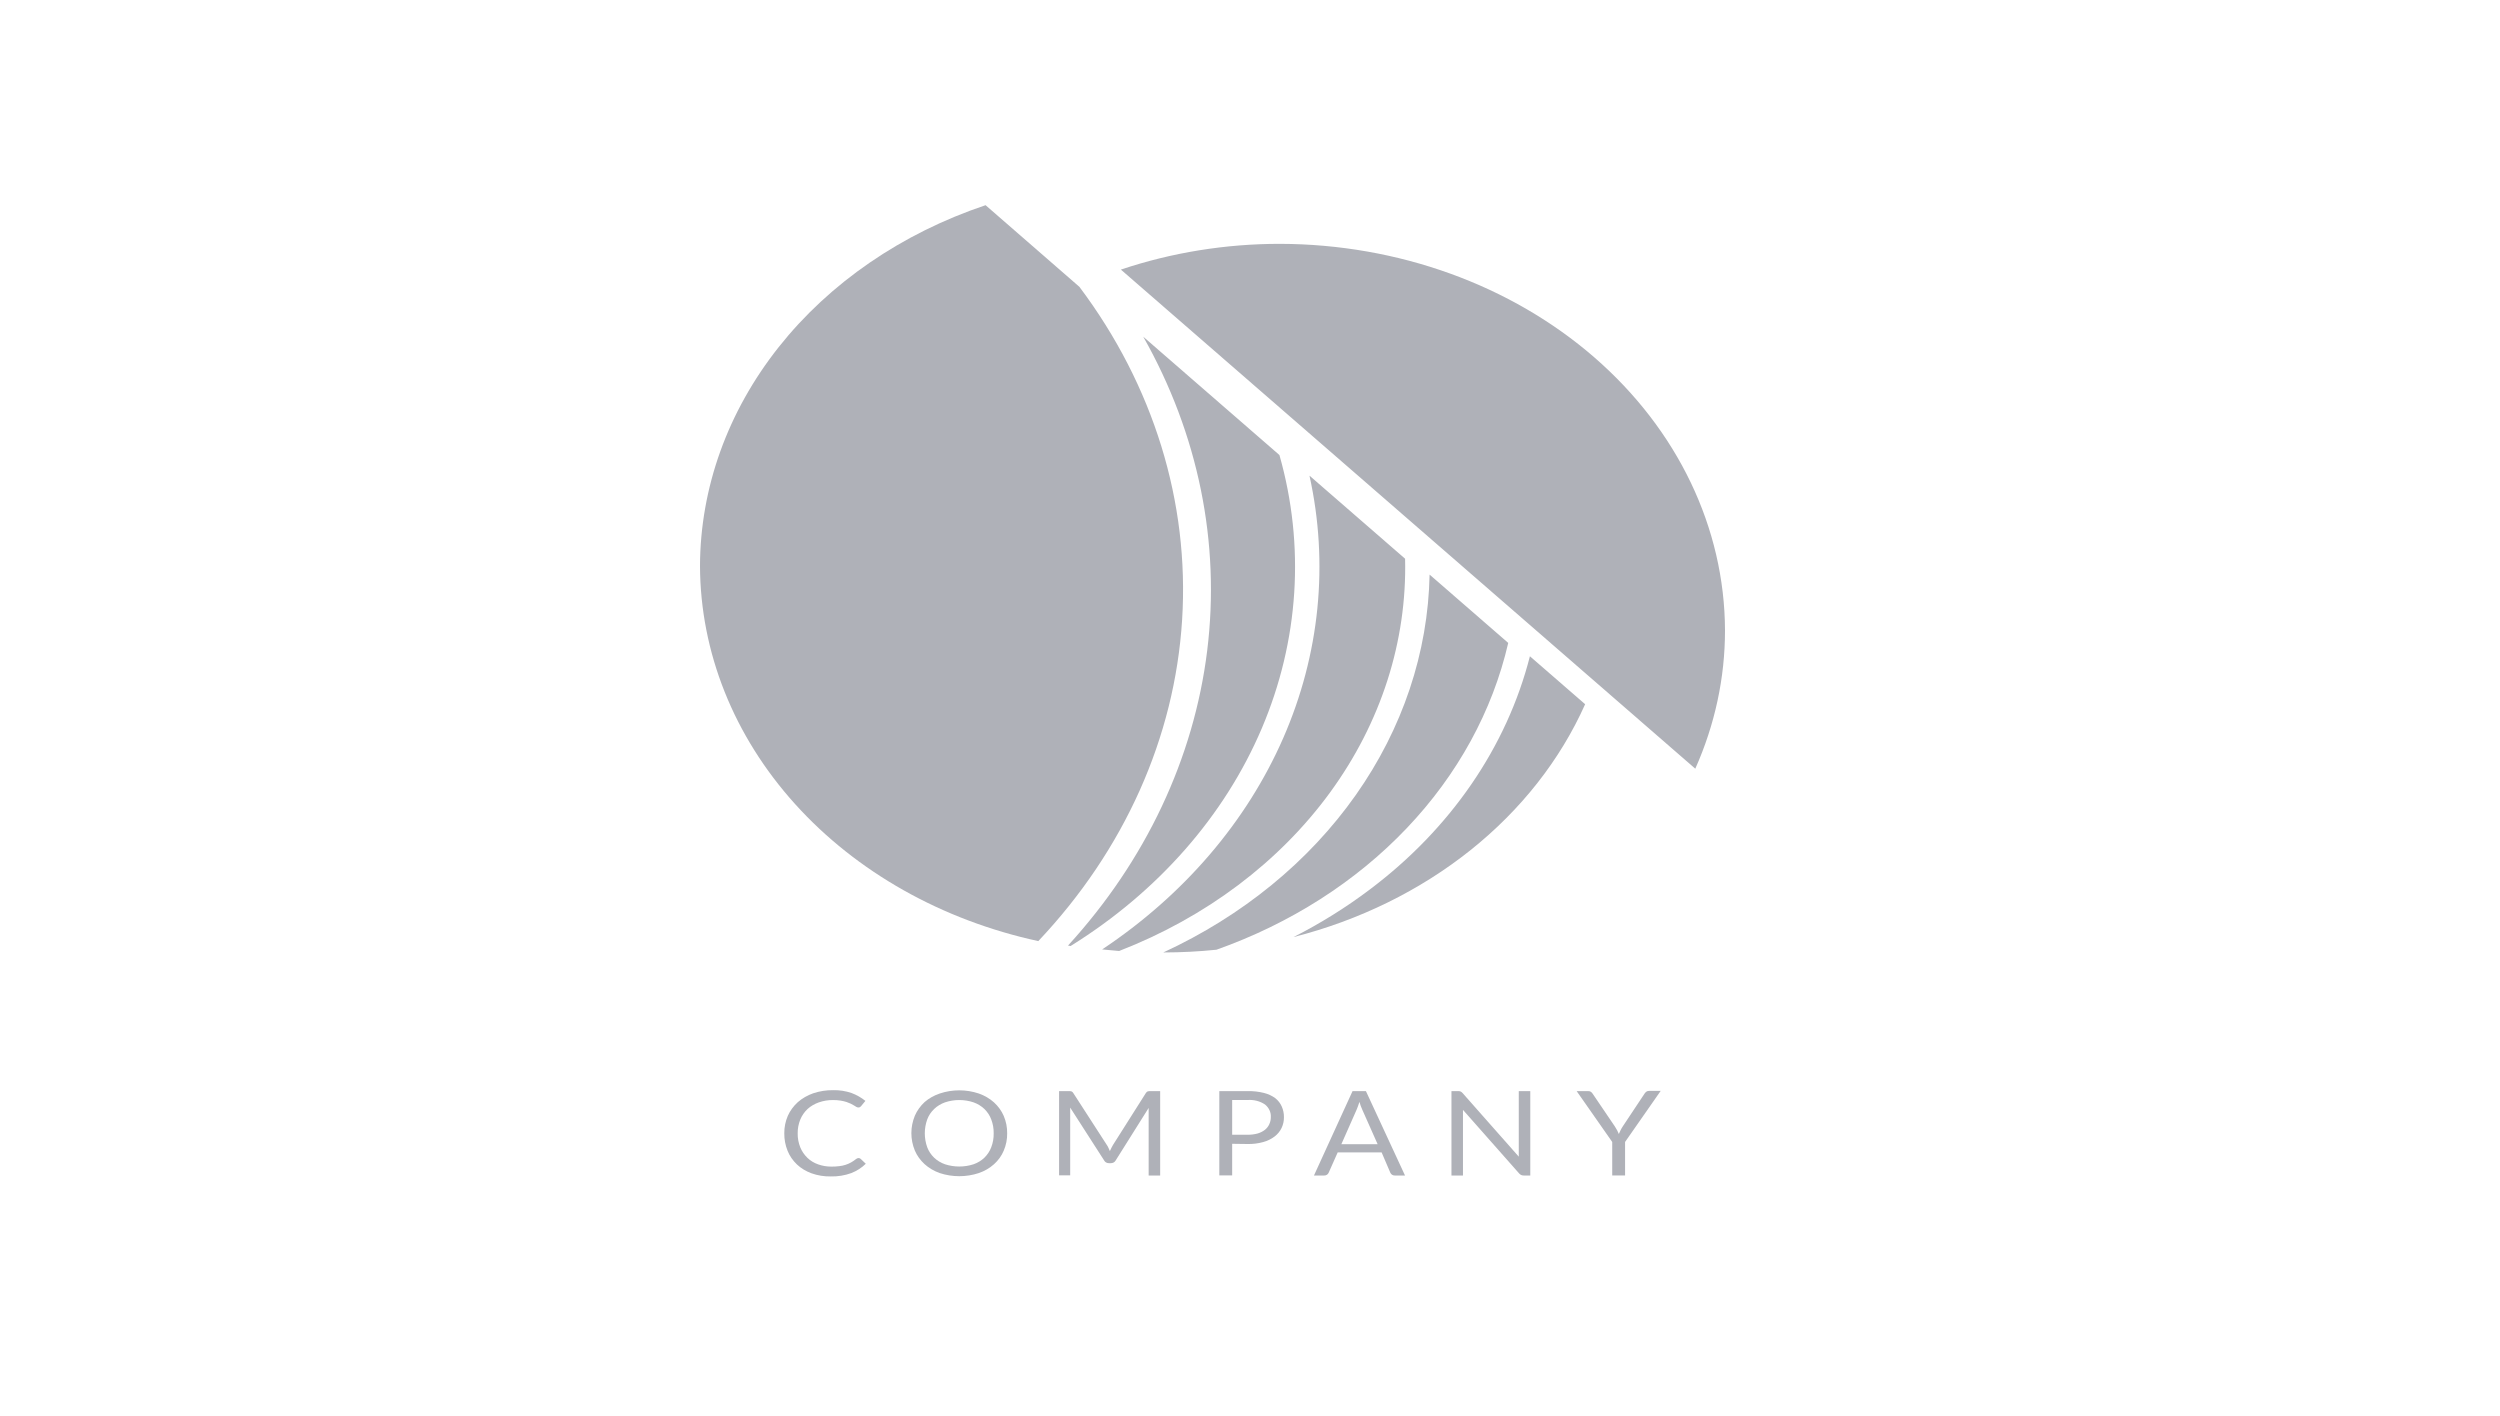
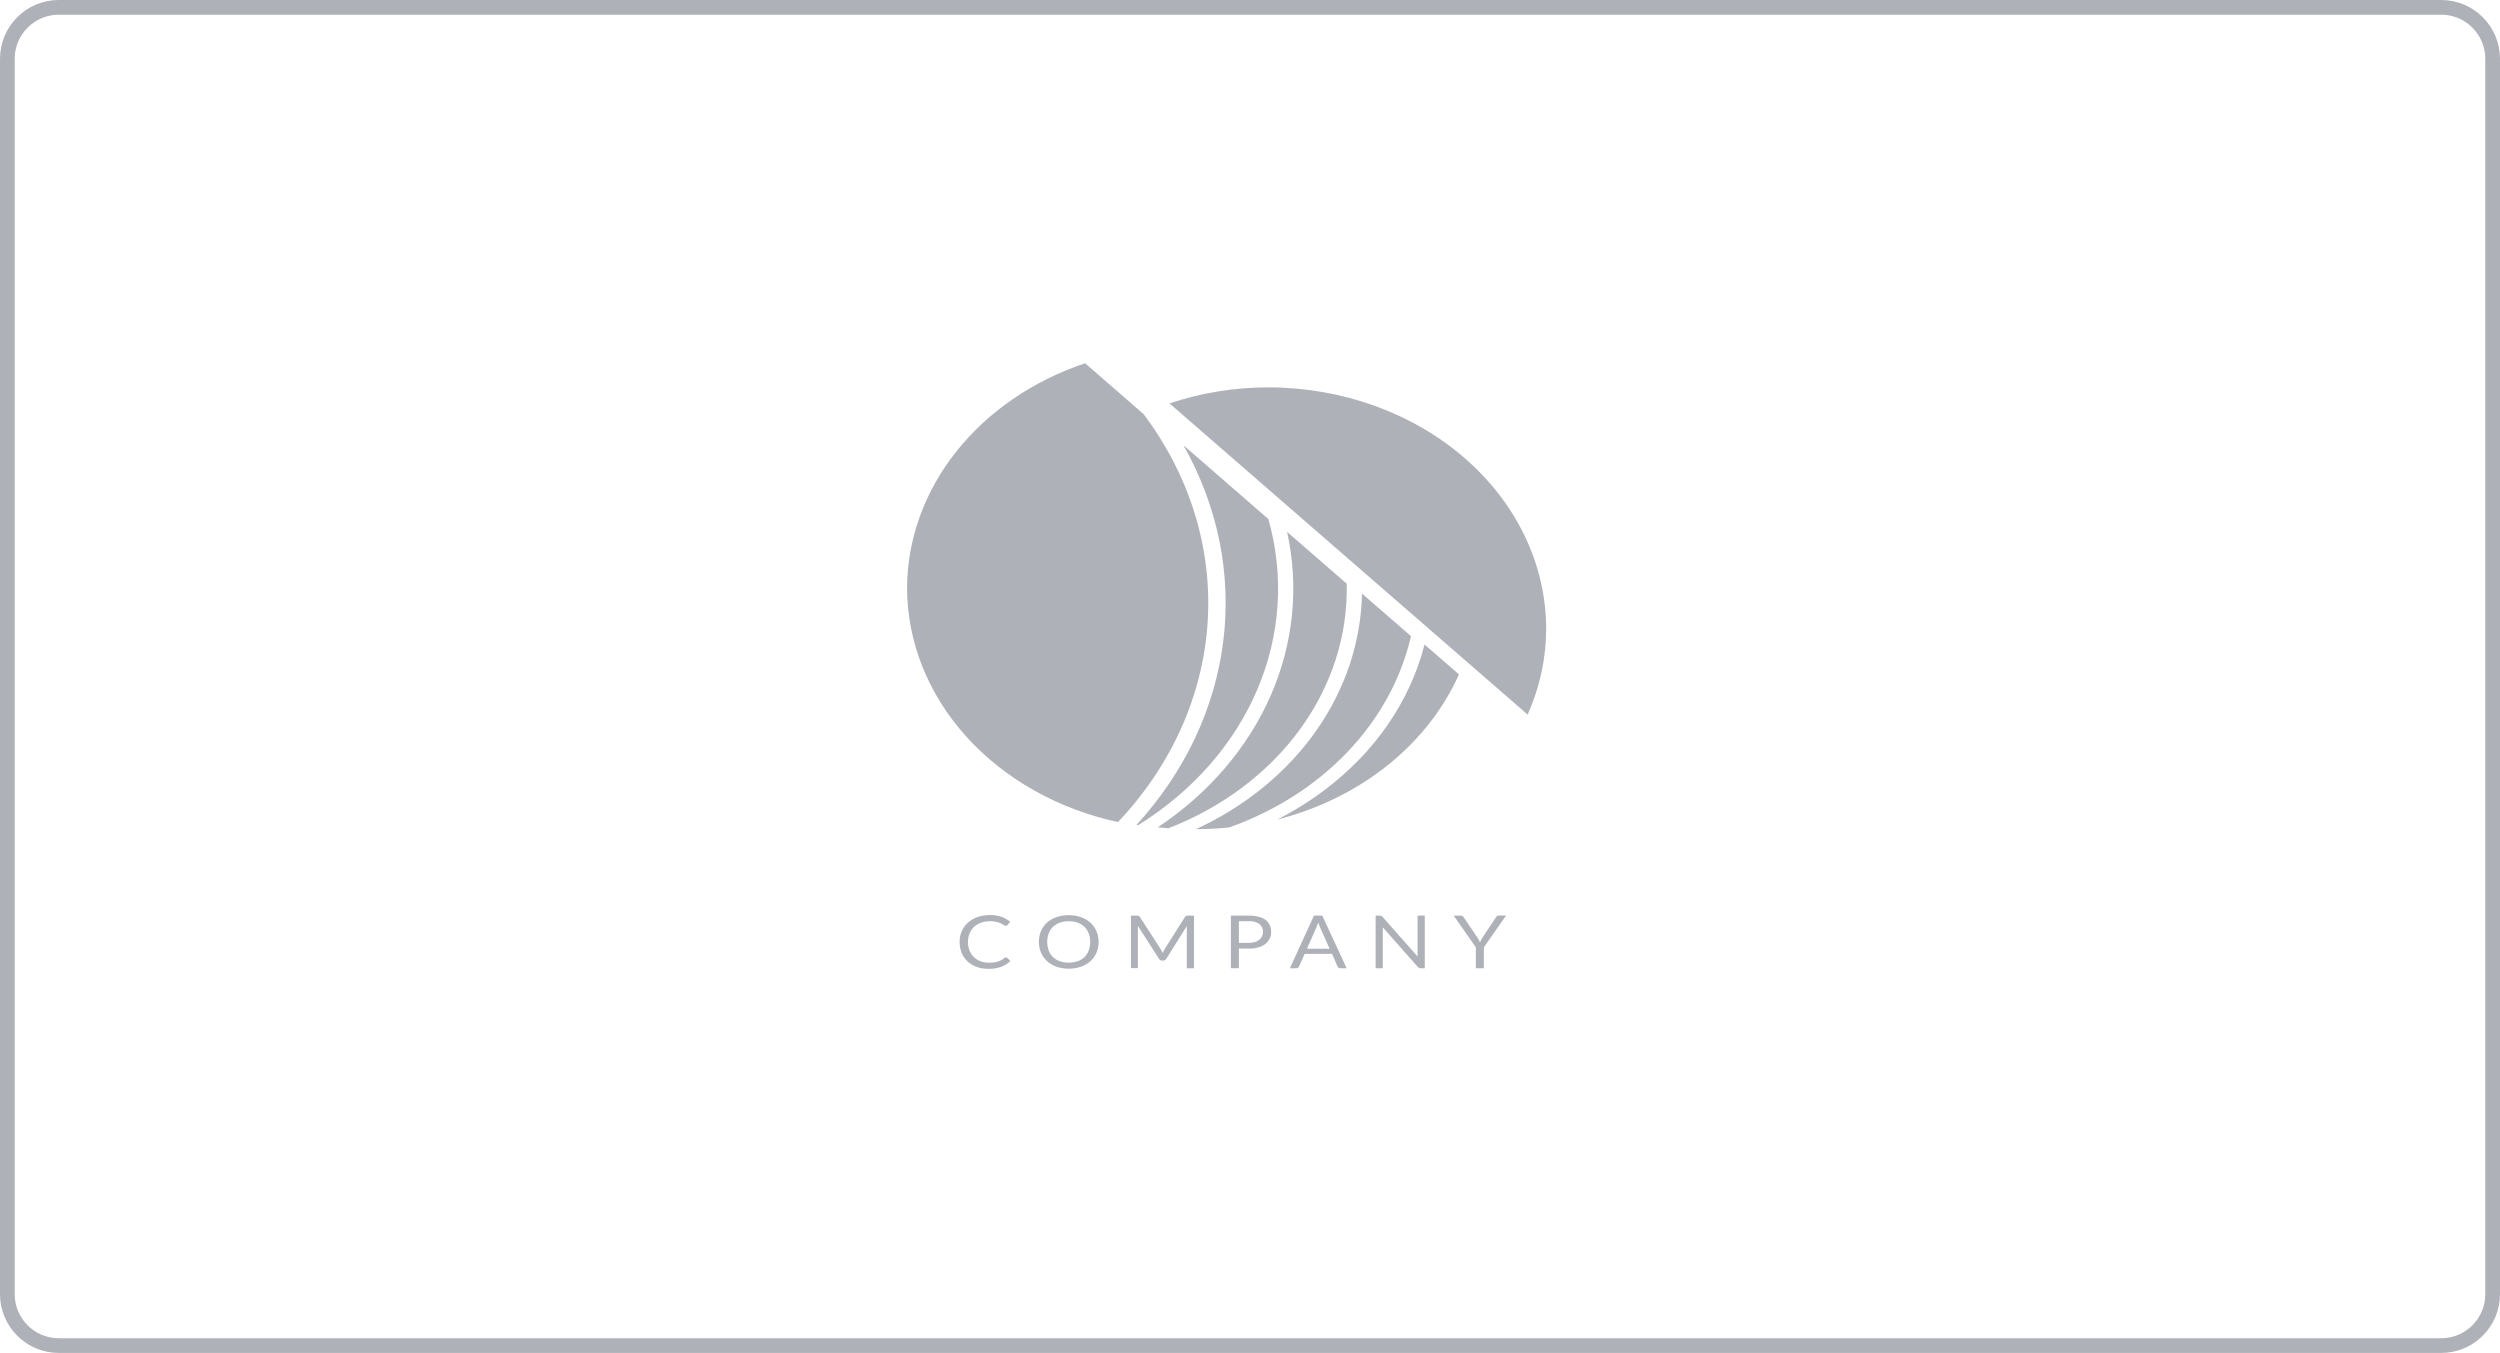
- <svg xmlns="http://www.w3.org/2000/svg" width="106" height="60" viewBox="0 0 106 60" fill="none">
-   <path d="M36.406 49.101C36.422 49.102 36.438 49.105 36.452 49.111C36.467 49.116 36.48 49.124 36.491 49.135L36.709 49.343C36.539 49.512 36.33 49.647 36.095 49.739C35.82 49.839 35.524 49.888 35.226 49.881C34.945 49.886 34.667 49.841 34.408 49.748C34.174 49.663 33.964 49.536 33.791 49.374C33.616 49.206 33.48 49.01 33.394 48.796C33.298 48.557 33.251 48.306 33.254 48.054C33.251 47.8 33.301 47.548 33.404 47.31C33.5 47.095 33.643 46.899 33.827 46.732C34.013 46.569 34.236 46.441 34.481 46.355C34.75 46.265 35.036 46.22 35.324 46.223C35.591 46.217 35.857 46.258 36.106 46.344C36.322 46.425 36.52 46.538 36.693 46.678L36.51 46.9C36.497 46.916 36.481 46.93 36.464 46.941C36.442 46.953 36.416 46.959 36.39 46.957C36.362 46.956 36.334 46.947 36.311 46.934L36.213 46.874L36.076 46.798C36.017 46.77 35.956 46.746 35.894 46.725C35.813 46.7 35.73 46.68 35.645 46.666C35.538 46.649 35.43 46.641 35.321 46.642C35.114 46.64 34.908 46.674 34.716 46.742C34.537 46.805 34.375 46.9 34.241 47.021C34.105 47.15 34.001 47.302 33.933 47.467C33.856 47.655 33.819 47.854 33.822 48.054C33.818 48.257 33.856 48.459 33.933 48.651C34 48.815 34.103 48.965 34.236 49.094C34.361 49.215 34.516 49.309 34.688 49.369C34.867 49.433 35.057 49.465 35.25 49.464C35.361 49.465 35.473 49.459 35.583 49.445C35.763 49.426 35.935 49.372 36.087 49.286C36.163 49.242 36.236 49.193 36.303 49.139C36.331 49.116 36.367 49.103 36.406 49.101Z" fill="#AFB1B8" />
-   <path d="M42.704 48.054C42.708 48.305 42.658 48.555 42.557 48.791C42.468 49.004 42.328 49.199 42.146 49.363C41.965 49.526 41.745 49.654 41.502 49.738C40.968 49.915 40.378 49.915 39.844 49.738C39.603 49.653 39.385 49.524 39.204 49.361C39.022 49.195 38.881 48.999 38.789 48.783C38.593 48.306 38.593 47.785 38.789 47.308C38.882 47.092 39.023 46.895 39.204 46.727C39.386 46.569 39.604 46.446 39.844 46.365C40.377 46.185 40.969 46.185 41.502 46.365C41.744 46.45 41.963 46.578 42.145 46.741C42.325 46.906 42.465 47.1 42.557 47.312C42.658 47.55 42.708 47.801 42.704 48.054ZM42.132 48.054C42.136 47.853 42.101 47.653 42.028 47.462C41.967 47.298 41.868 47.147 41.736 47.019C41.609 46.897 41.451 46.801 41.276 46.739C40.888 46.609 40.458 46.609 40.071 46.739C39.895 46.801 39.738 46.897 39.61 47.019C39.477 47.146 39.376 47.297 39.315 47.462C39.177 47.847 39.177 48.26 39.315 48.646C39.377 48.81 39.477 48.961 39.61 49.089C39.738 49.21 39.895 49.305 40.071 49.366C40.459 49.492 40.887 49.492 41.276 49.366C41.451 49.305 41.608 49.21 41.736 49.089C41.867 48.96 41.966 48.809 42.028 48.646C42.101 48.455 42.136 48.255 42.132 48.054Z" fill="#AFB1B8" />
-   <path d="M47.001 48.675L47.059 48.807C47.08 48.76 47.099 48.717 47.121 48.675C47.142 48.63 47.166 48.587 47.192 48.544L48.585 46.344C48.613 46.306 48.637 46.282 48.664 46.275C48.702 46.265 48.74 46.261 48.779 46.263H49.191V49.843H48.703V47.211C48.703 47.178 48.703 47.14 48.703 47.099C48.7 47.059 48.7 47.017 48.703 46.976L47.301 49.208C47.283 49.241 47.255 49.269 47.219 49.289C47.183 49.309 47.142 49.319 47.099 49.319H47.02C46.978 49.319 46.936 49.309 46.9 49.289C46.864 49.27 46.836 49.241 46.819 49.208L45.376 46.962C45.376 47.005 45.376 47.047 45.376 47.09C45.376 47.133 45.376 47.17 45.376 47.204V49.835H44.905V46.263H45.316C45.355 46.261 45.394 46.265 45.431 46.275C45.465 46.29 45.492 46.314 45.507 46.344L46.93 48.547C46.958 48.587 46.982 48.63 47.001 48.675Z" fill="#AFB1B8" />
-   <path d="M52.244 48.497V49.838H51.699V46.263H52.915C53.145 46.259 53.373 46.286 53.594 46.341C53.77 46.385 53.934 46.461 54.074 46.564C54.195 46.661 54.288 46.781 54.346 46.915C54.411 47.06 54.442 47.216 54.439 47.372C54.441 47.529 54.407 47.684 54.338 47.829C54.273 47.966 54.172 48.088 54.044 48.187C53.904 48.294 53.739 48.375 53.561 48.423C53.349 48.482 53.127 48.51 52.904 48.506L52.244 48.497ZM52.244 48.113H52.904C53.047 48.115 53.19 48.096 53.327 48.059C53.439 48.026 53.543 47.973 53.632 47.905C53.714 47.839 53.777 47.758 53.817 47.668C53.862 47.572 53.884 47.47 53.883 47.367C53.889 47.268 53.871 47.168 53.828 47.076C53.786 46.983 53.721 46.9 53.638 46.832C53.429 46.69 53.168 46.622 52.904 46.64H52.244V48.113Z" fill="#AFB1B8" />
-   <path d="M59.573 49.842H59.142C59.099 49.844 59.057 49.832 59.022 49.809C58.991 49.787 58.967 49.758 58.951 49.726L58.581 48.862H56.718L56.334 49.726C56.32 49.758 56.296 49.786 56.266 49.807C56.231 49.831 56.188 49.844 56.143 49.842H55.712L57.348 46.263H57.915L59.573 49.842ZM56.874 48.513H58.411L57.763 47.056C57.713 46.947 57.672 46.834 57.64 46.72L57.577 46.907C57.558 46.964 57.536 47.016 57.517 47.059L56.874 48.513Z" fill="#AFB1B8" />
-   <path d="M61.929 46.279C61.961 46.295 61.989 46.317 62.011 46.343L64.396 49.042C64.396 48.999 64.396 48.956 64.396 48.916C64.396 48.876 64.396 48.836 64.396 48.798V46.263H64.884V49.842H64.612C64.573 49.843 64.534 49.836 64.5 49.821C64.466 49.804 64.436 49.782 64.412 49.755L62.03 47.059C62.032 47.1 62.032 47.141 62.03 47.182C62.03 47.222 62.03 47.258 62.03 47.291V49.842H61.542V46.263H61.831C61.864 46.262 61.898 46.268 61.929 46.279Z" fill="#AFB1B8" />
-   <path d="M68.903 48.419V49.84H68.358V48.419L66.85 46.263H67.338C67.38 46.261 67.422 46.272 67.455 46.294C67.485 46.317 67.51 46.344 67.529 46.374L68.472 47.765C68.51 47.824 68.543 47.879 68.57 47.931C68.598 47.983 68.62 48.033 68.639 48.082L68.709 47.928C68.736 47.872 68.767 47.818 68.802 47.765L69.732 46.365C69.751 46.337 69.775 46.312 69.803 46.289C69.835 46.265 69.877 46.252 69.92 46.254H70.413L68.903 48.419Z" fill="#AFB1B8" />
-   <path d="M46.731 40.256C46.968 40.282 47.209 40.303 47.451 40.322C51.13 38.893 54.242 36.552 56.399 33.594C58.555 30.636 59.66 27.191 59.576 23.69L55.522 20.168C56.346 23.895 55.96 27.748 54.408 31.296C52.855 34.844 50.197 37.946 46.731 40.256Z" fill="#AFB1B8" />
-   <path d="M45.284 40.092L45.393 40.111C49.097 37.809 51.92 34.595 53.499 30.884C55.078 27.173 55.339 23.135 54.248 19.294L48.474 14.277C50.809 18.401 51.749 23.016 51.185 27.586C50.62 32.156 48.574 36.493 45.284 40.092Z" fill="#AFB1B8" />
-   <path d="M64.868 27.826C63.887 31.673 61.504 35.142 58.074 37.719C57.072 38.475 55.991 39.15 54.845 39.732C57.639 39.019 60.206 37.758 62.35 36.046C64.494 34.334 66.157 32.217 67.21 29.859L64.868 27.826Z" fill="#AFB1B8" />
-   <path d="M63.949 27.26L60.615 24.363C60.551 27.666 59.47 30.894 57.484 33.711C55.499 36.529 52.681 38.833 49.324 40.384H49.341C50.089 40.383 50.836 40.345 51.579 40.268C54.716 39.155 57.488 37.385 59.646 35.115C61.805 32.846 63.283 30.147 63.949 27.26Z" fill="#AFB1B8" />
-   <path d="M45.766 12.161L41.788 8.7C38.232 9.894 35.174 11.993 33.013 14.722C30.853 17.451 29.691 20.683 29.68 23.996V23.996C29.693 27.656 31.111 31.208 33.709 34.089C36.307 36.97 39.937 39.016 44.024 39.903C47.672 36.041 49.809 31.269 50.122 26.28C50.435 21.291 48.909 16.345 45.766 12.161Z" fill="#AFB1B8" />
-   <path d="M73.14 26.727C73.126 22.385 71.134 18.224 67.6 15.153C64.066 12.083 59.276 10.352 54.278 10.339C51.969 10.337 49.679 10.708 47.525 11.431L71.88 32.593C72.714 30.722 73.141 28.733 73.14 26.727Z" fill="#AFB1B8" />
+ <svg xmlns="http://www.w3.org/2000/svg" width="170" height="92" viewBox="0 0 170 92" fill="none">
+   <rect x="0.5" y="0.5" width="169" height="91" rx="3.5" stroke="#AFB1B8" />
+   <path d="M68.406 65.101C68.422 65.102 68.438 65.105 68.452 65.111C68.467 65.116 68.48 65.124 68.491 65.135L68.709 65.343C68.54 65.512 68.33 65.647 68.095 65.739C67.82 65.839 67.524 65.888 67.226 65.881C66.945 65.886 66.667 65.841 66.408 65.748C66.174 65.663 65.964 65.536 65.791 65.374C65.616 65.206 65.481 65.01 65.394 64.796C65.298 64.557 65.251 64.306 65.254 64.054C65.251 63.8 65.301 63.548 65.404 63.31C65.5 63.095 65.643 62.899 65.827 62.732C66.013 62.569 66.236 62.441 66.481 62.355C66.75 62.265 67.036 62.22 67.324 62.223C67.591 62.217 67.857 62.258 68.106 62.344C68.322 62.425 68.52 62.538 68.692 62.678L68.51 62.9C68.497 62.916 68.481 62.93 68.463 62.941C68.442 62.953 68.416 62.959 68.39 62.957C68.362 62.956 68.334 62.947 68.311 62.934L68.213 62.874L68.076 62.798C68.017 62.77 67.956 62.746 67.894 62.725C67.813 62.7 67.73 62.68 67.645 62.666C67.538 62.649 67.43 62.641 67.321 62.642C67.114 62.64 66.908 62.674 66.716 62.742C66.537 62.805 66.375 62.9 66.241 63.021C66.105 63.15 66.001 63.302 65.933 63.467C65.856 63.655 65.819 63.854 65.822 64.054C65.818 64.257 65.856 64.46 65.933 64.651C66 64.815 66.103 64.965 66.236 65.094C66.361 65.215 66.516 65.309 66.689 65.369C66.867 65.433 67.058 65.466 67.25 65.464C67.362 65.465 67.473 65.459 67.583 65.445C67.763 65.426 67.935 65.372 68.087 65.286C68.163 65.243 68.236 65.193 68.303 65.139C68.331 65.116 68.368 65.103 68.406 65.101Z" fill="#AFB1B8" />
+   <path d="M74.704 64.054C74.708 64.305 74.658 64.555 74.557 64.791C74.468 65.004 74.328 65.199 74.146 65.363C73.965 65.526 73.745 65.654 73.502 65.738C72.968 65.915 72.378 65.915 71.844 65.738C71.603 65.653 71.385 65.524 71.204 65.362C71.022 65.195 70.881 64.999 70.789 64.784C70.593 64.306 70.593 63.785 70.789 63.308C70.882 63.092 71.023 62.895 71.204 62.727C71.386 62.569 71.604 62.446 71.844 62.365C72.377 62.185 72.969 62.185 73.502 62.365C73.744 62.45 73.963 62.578 74.145 62.741C74.325 62.906 74.465 63.1 74.557 63.312C74.658 63.55 74.708 63.801 74.704 64.054ZM74.132 64.054C74.136 63.853 74.101 63.653 74.028 63.462C73.967 63.298 73.868 63.147 73.736 63.019C73.609 62.897 73.451 62.801 73.276 62.739C72.888 62.609 72.458 62.609 72.071 62.739C71.895 62.801 71.738 62.897 71.61 63.019C71.477 63.146 71.376 63.297 71.315 63.462C71.177 63.847 71.177 64.26 71.315 64.646C71.377 64.81 71.477 64.961 71.61 65.089C71.738 65.21 71.895 65.305 72.071 65.366C72.459 65.493 72.887 65.493 73.276 65.366C73.451 65.305 73.608 65.21 73.736 65.089C73.867 64.96 73.966 64.809 74.028 64.646C74.101 64.455 74.136 64.255 74.132 64.054Z" fill="#AFB1B8" />
+   <path d="M79.001 64.675L79.058 64.807C79.08 64.76 79.099 64.717 79.121 64.675C79.142 64.63 79.166 64.587 79.192 64.544L80.585 62.344C80.613 62.306 80.637 62.282 80.664 62.275C80.701 62.265 80.74 62.261 80.779 62.263H81.191V65.843H80.703V63.211C80.703 63.178 80.703 63.14 80.703 63.099C80.7 63.059 80.7 63.017 80.703 62.976L79.301 65.208C79.283 65.241 79.255 65.269 79.219 65.289C79.183 65.309 79.142 65.319 79.099 65.319H79.02C78.978 65.32 78.936 65.309 78.9 65.29C78.865 65.27 78.836 65.241 78.819 65.208L77.376 62.962C77.376 63.005 77.376 63.047 77.376 63.09C77.376 63.133 77.376 63.17 77.376 63.204V65.835H76.905V62.263H77.316C77.355 62.261 77.394 62.265 77.431 62.275C77.465 62.29 77.492 62.314 77.507 62.344L78.93 64.547C78.958 64.588 78.982 64.63 79.001 64.675Z" fill="#AFB1B8" />
+   <path d="M84.244 64.497V65.838H83.699V62.263H84.915C85.144 62.259 85.373 62.286 85.594 62.341C85.77 62.385 85.934 62.461 86.074 62.564C86.195 62.661 86.288 62.781 86.346 62.915C86.411 63.06 86.442 63.216 86.439 63.372C86.442 63.529 86.407 63.684 86.338 63.829C86.273 63.966 86.172 64.088 86.044 64.187C85.904 64.294 85.739 64.375 85.561 64.423C85.349 64.482 85.127 64.51 84.904 64.506L84.244 64.497ZM84.244 64.113H84.904C85.047 64.115 85.19 64.096 85.327 64.059C85.439 64.026 85.543 63.973 85.632 63.905C85.714 63.839 85.777 63.758 85.817 63.668C85.862 63.572 85.884 63.47 85.883 63.367C85.889 63.268 85.871 63.168 85.828 63.076C85.786 62.983 85.721 62.9 85.638 62.832C85.429 62.69 85.168 62.622 84.904 62.64H84.244V64.113Z" fill="#AFB1B8" />
+   <path d="M91.573 65.842H91.142C91.099 65.844 91.057 65.832 91.022 65.809C90.991 65.787 90.967 65.758 90.951 65.726L90.581 64.862H88.718L88.334 65.726C88.32 65.758 88.296 65.786 88.266 65.807C88.231 65.831 88.188 65.844 88.143 65.842H87.712L89.348 62.263H89.915L91.573 65.842ZM88.874 64.513H90.412L89.763 63.056C89.713 62.947 89.672 62.834 89.64 62.72L89.577 62.907C89.558 62.964 89.536 63.016 89.517 63.059L88.874 64.513Z" fill="#AFB1B8" />
+   <path d="M93.929 62.279C93.961 62.295 93.989 62.317 94.01 62.343L96.396 65.042C96.396 64.999 96.396 64.956 96.396 64.916C96.396 64.876 96.396 64.836 96.396 64.798V62.263H96.884V65.842H96.612C96.573 65.843 96.534 65.836 96.5 65.821C96.466 65.804 96.436 65.781 96.412 65.755L94.03 63.059C94.032 63.1 94.032 63.141 94.03 63.182C94.03 63.222 94.03 63.258 94.03 63.291V65.842H93.542V62.263H93.831C93.864 62.262 93.898 62.268 93.929 62.279Z" fill="#AFB1B8" />
+   <path d="M100.903 64.419V65.84H100.358V64.419L98.85 62.263H99.338C99.38 62.261 99.422 62.272 99.455 62.294C99.485 62.317 99.51 62.344 99.529 62.374L100.472 63.765C100.51 63.824 100.543 63.879 100.57 63.931C100.598 63.983 100.619 64.033 100.639 64.082L100.709 63.928C100.736 63.872 100.767 63.818 100.802 63.765L101.732 62.365C101.751 62.337 101.775 62.312 101.803 62.289C101.835 62.265 101.877 62.252 101.92 62.254H102.413L100.903 64.419Z" fill="#AFB1B8" />
+   <path d="M78.731 56.256C78.969 56.282 79.209 56.303 79.451 56.322C83.13 54.893 86.242 52.552 88.399 49.594C90.555 46.636 91.66 43.191 91.576 39.69L87.522 36.168C88.346 39.895 87.96 43.748 86.408 47.296C84.855 50.844 82.198 53.946 78.731 56.256Z" fill="#AFB1B8" />
+   <path d="M77.284 56.092L77.393 56.111C81.097 53.809 83.921 50.595 85.499 46.884C87.078 43.173 87.339 39.135 86.248 35.294L80.474 30.277C82.809 34.401 83.749 39.016 83.185 43.586C82.62 48.156 80.574 52.493 77.284 56.092Z" fill="#AFB1B8" />
+   <path d="M96.868 43.827C95.887 47.673 93.504 51.142 90.073 53.719C89.072 54.475 87.991 55.15 86.845 55.732C89.639 55.019 92.206 53.758 94.35 52.046C96.494 50.334 98.157 48.217 99.21 45.859L96.868 43.827Z" fill="#AFB1B8" />
+   <path d="M95.949 43.26L92.615 40.363C92.551 43.666 91.47 46.894 89.484 49.711C87.499 52.529 84.681 54.833 81.324 56.384H81.341C82.089 56.383 82.836 56.345 83.579 56.268C86.716 55.155 89.488 53.385 91.646 51.115C93.805 48.846 95.283 46.147 95.949 43.26Z" fill="#AFB1B8" />
+   <path d="M77.766 28.161L73.788 24.7C70.232 25.894 67.174 27.993 65.013 30.722C62.853 33.451 61.691 36.684 61.68 39.996V39.996C61.693 43.656 63.111 47.208 65.709 50.089C68.307 52.97 71.937 55.016 76.024 55.903C79.672 52.041 81.808 47.269 82.122 42.28C82.435 37.291 80.909 32.345 77.766 28.161Z" fill="#AFB1B8" />
+   <path d="M105.14 42.727C105.126 38.385 103.134 34.224 99.6 31.153C96.066 28.083 91.276 26.352 86.278 26.34C83.969 26.337 81.679 26.708 79.525 27.431L103.88 48.593C104.714 46.722 105.141 44.733 105.14 42.727Z" fill="#AFB1B8" />
</svg>
